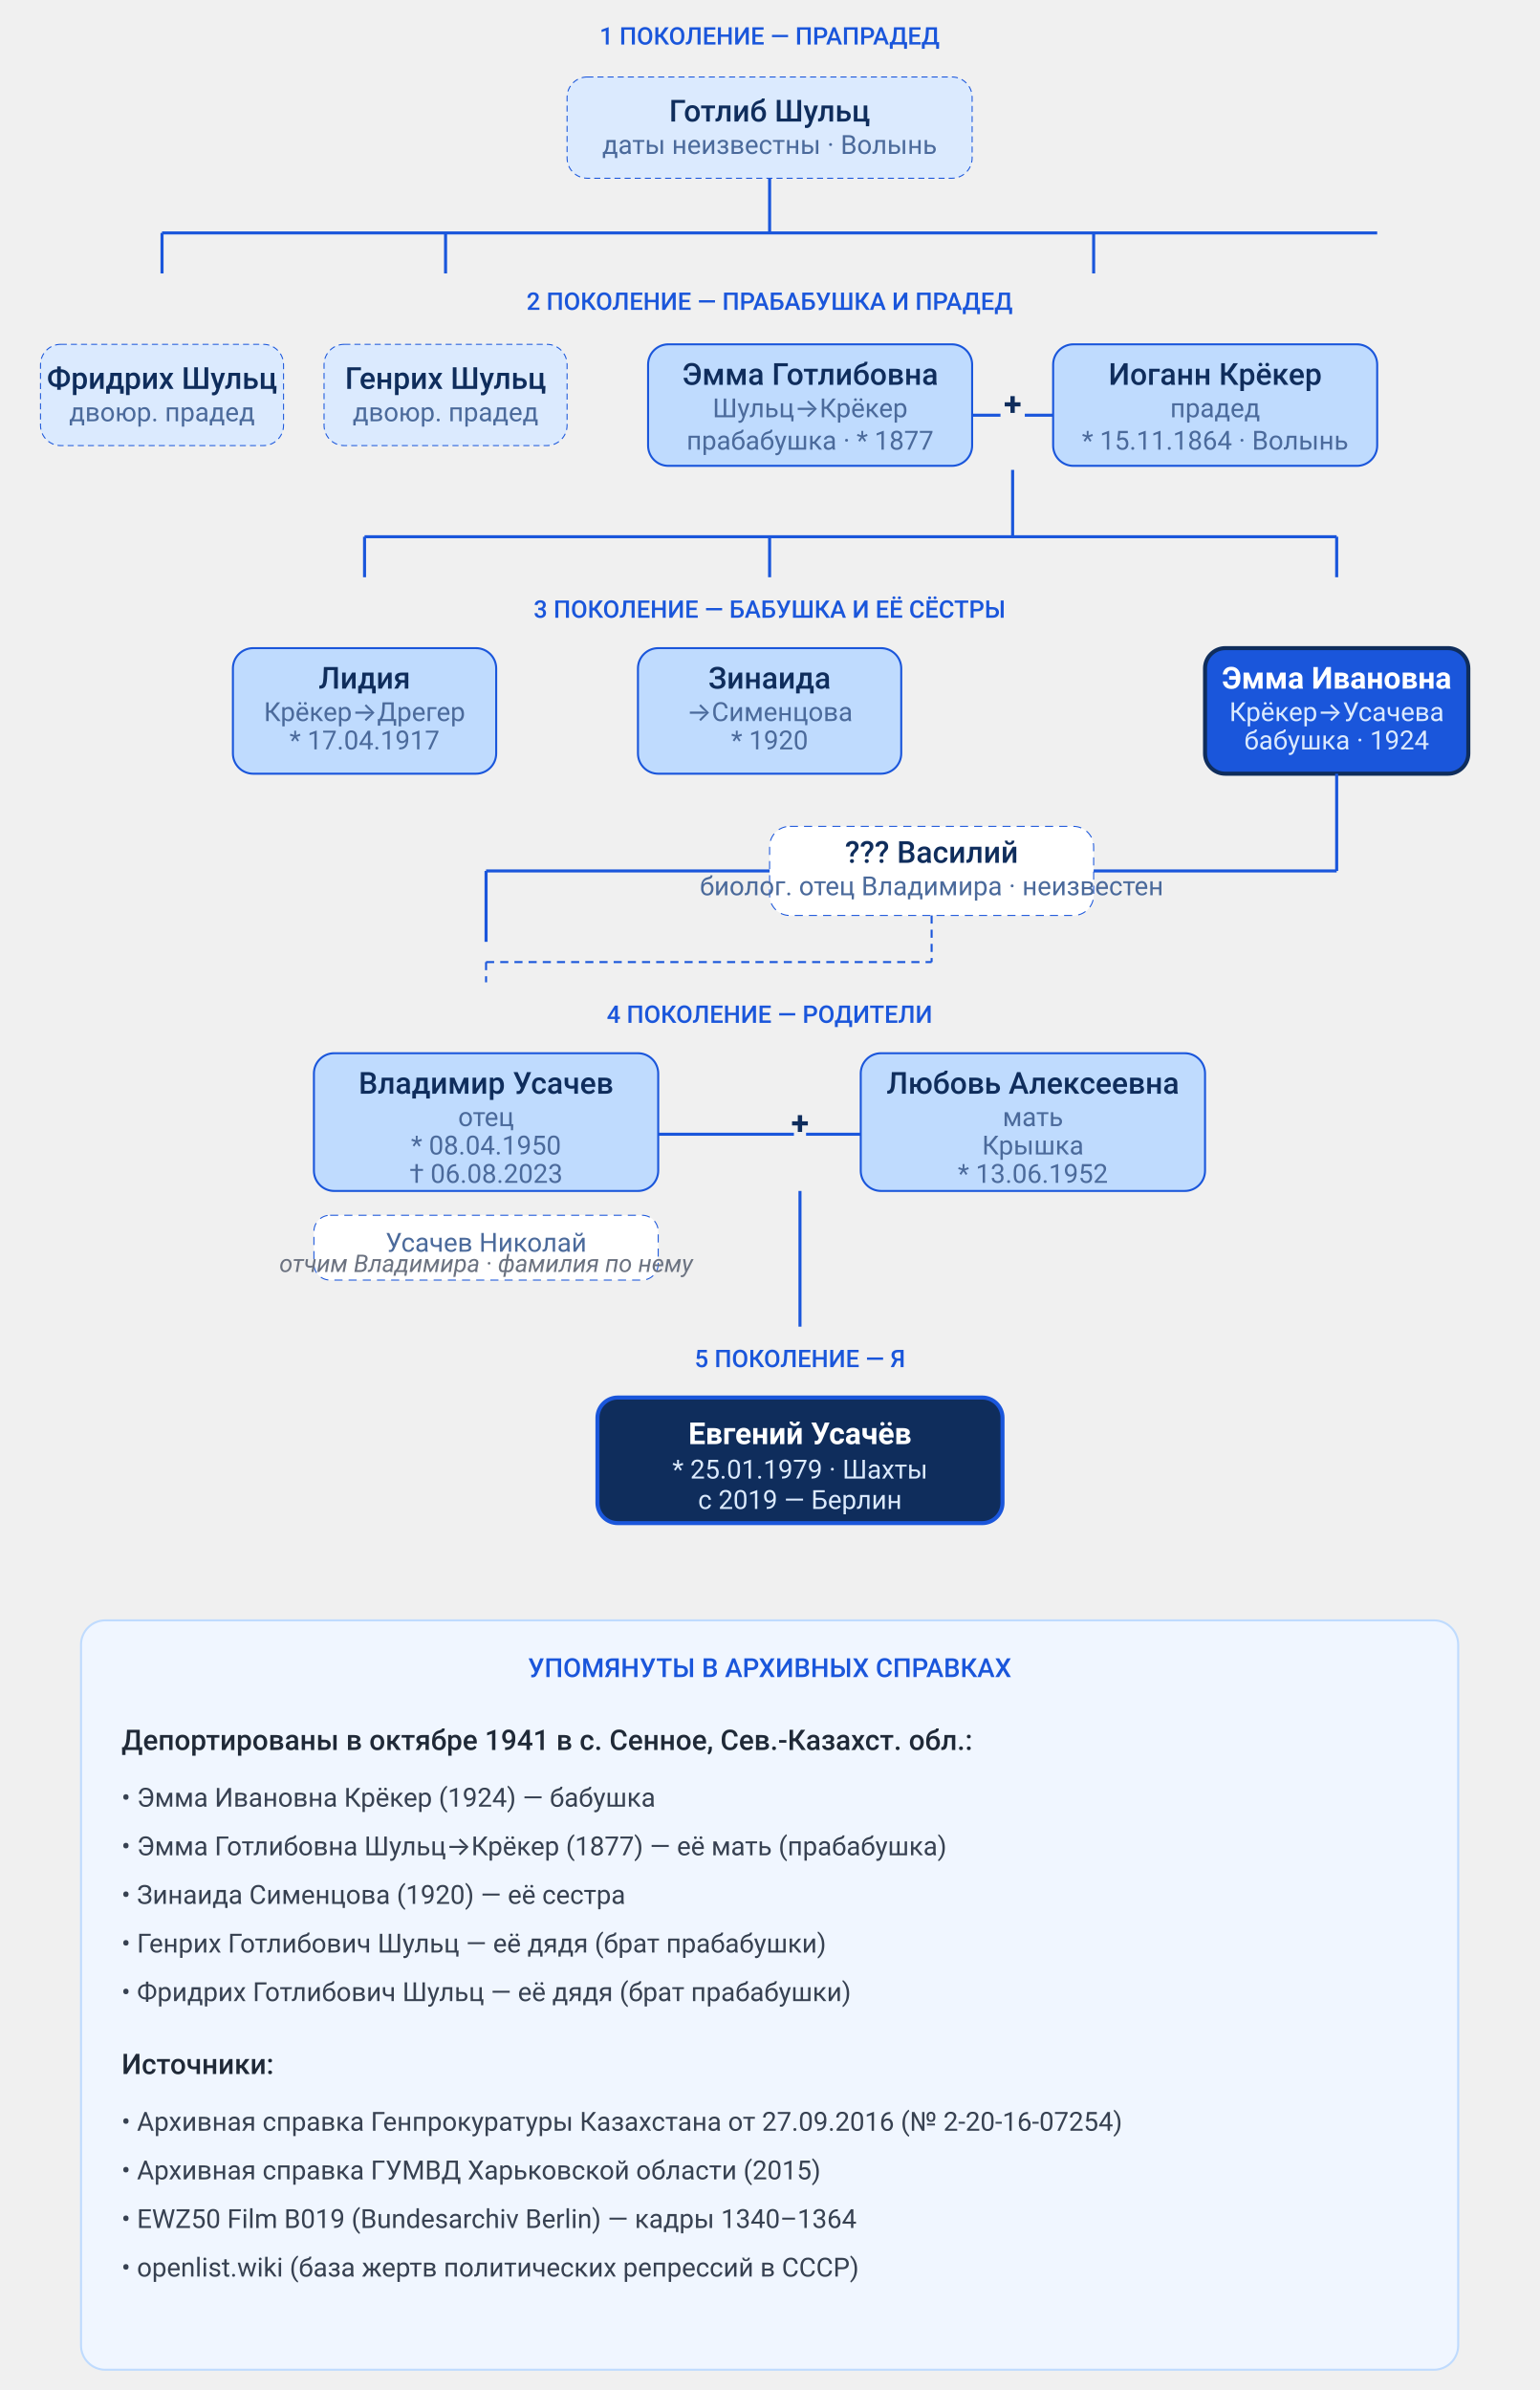
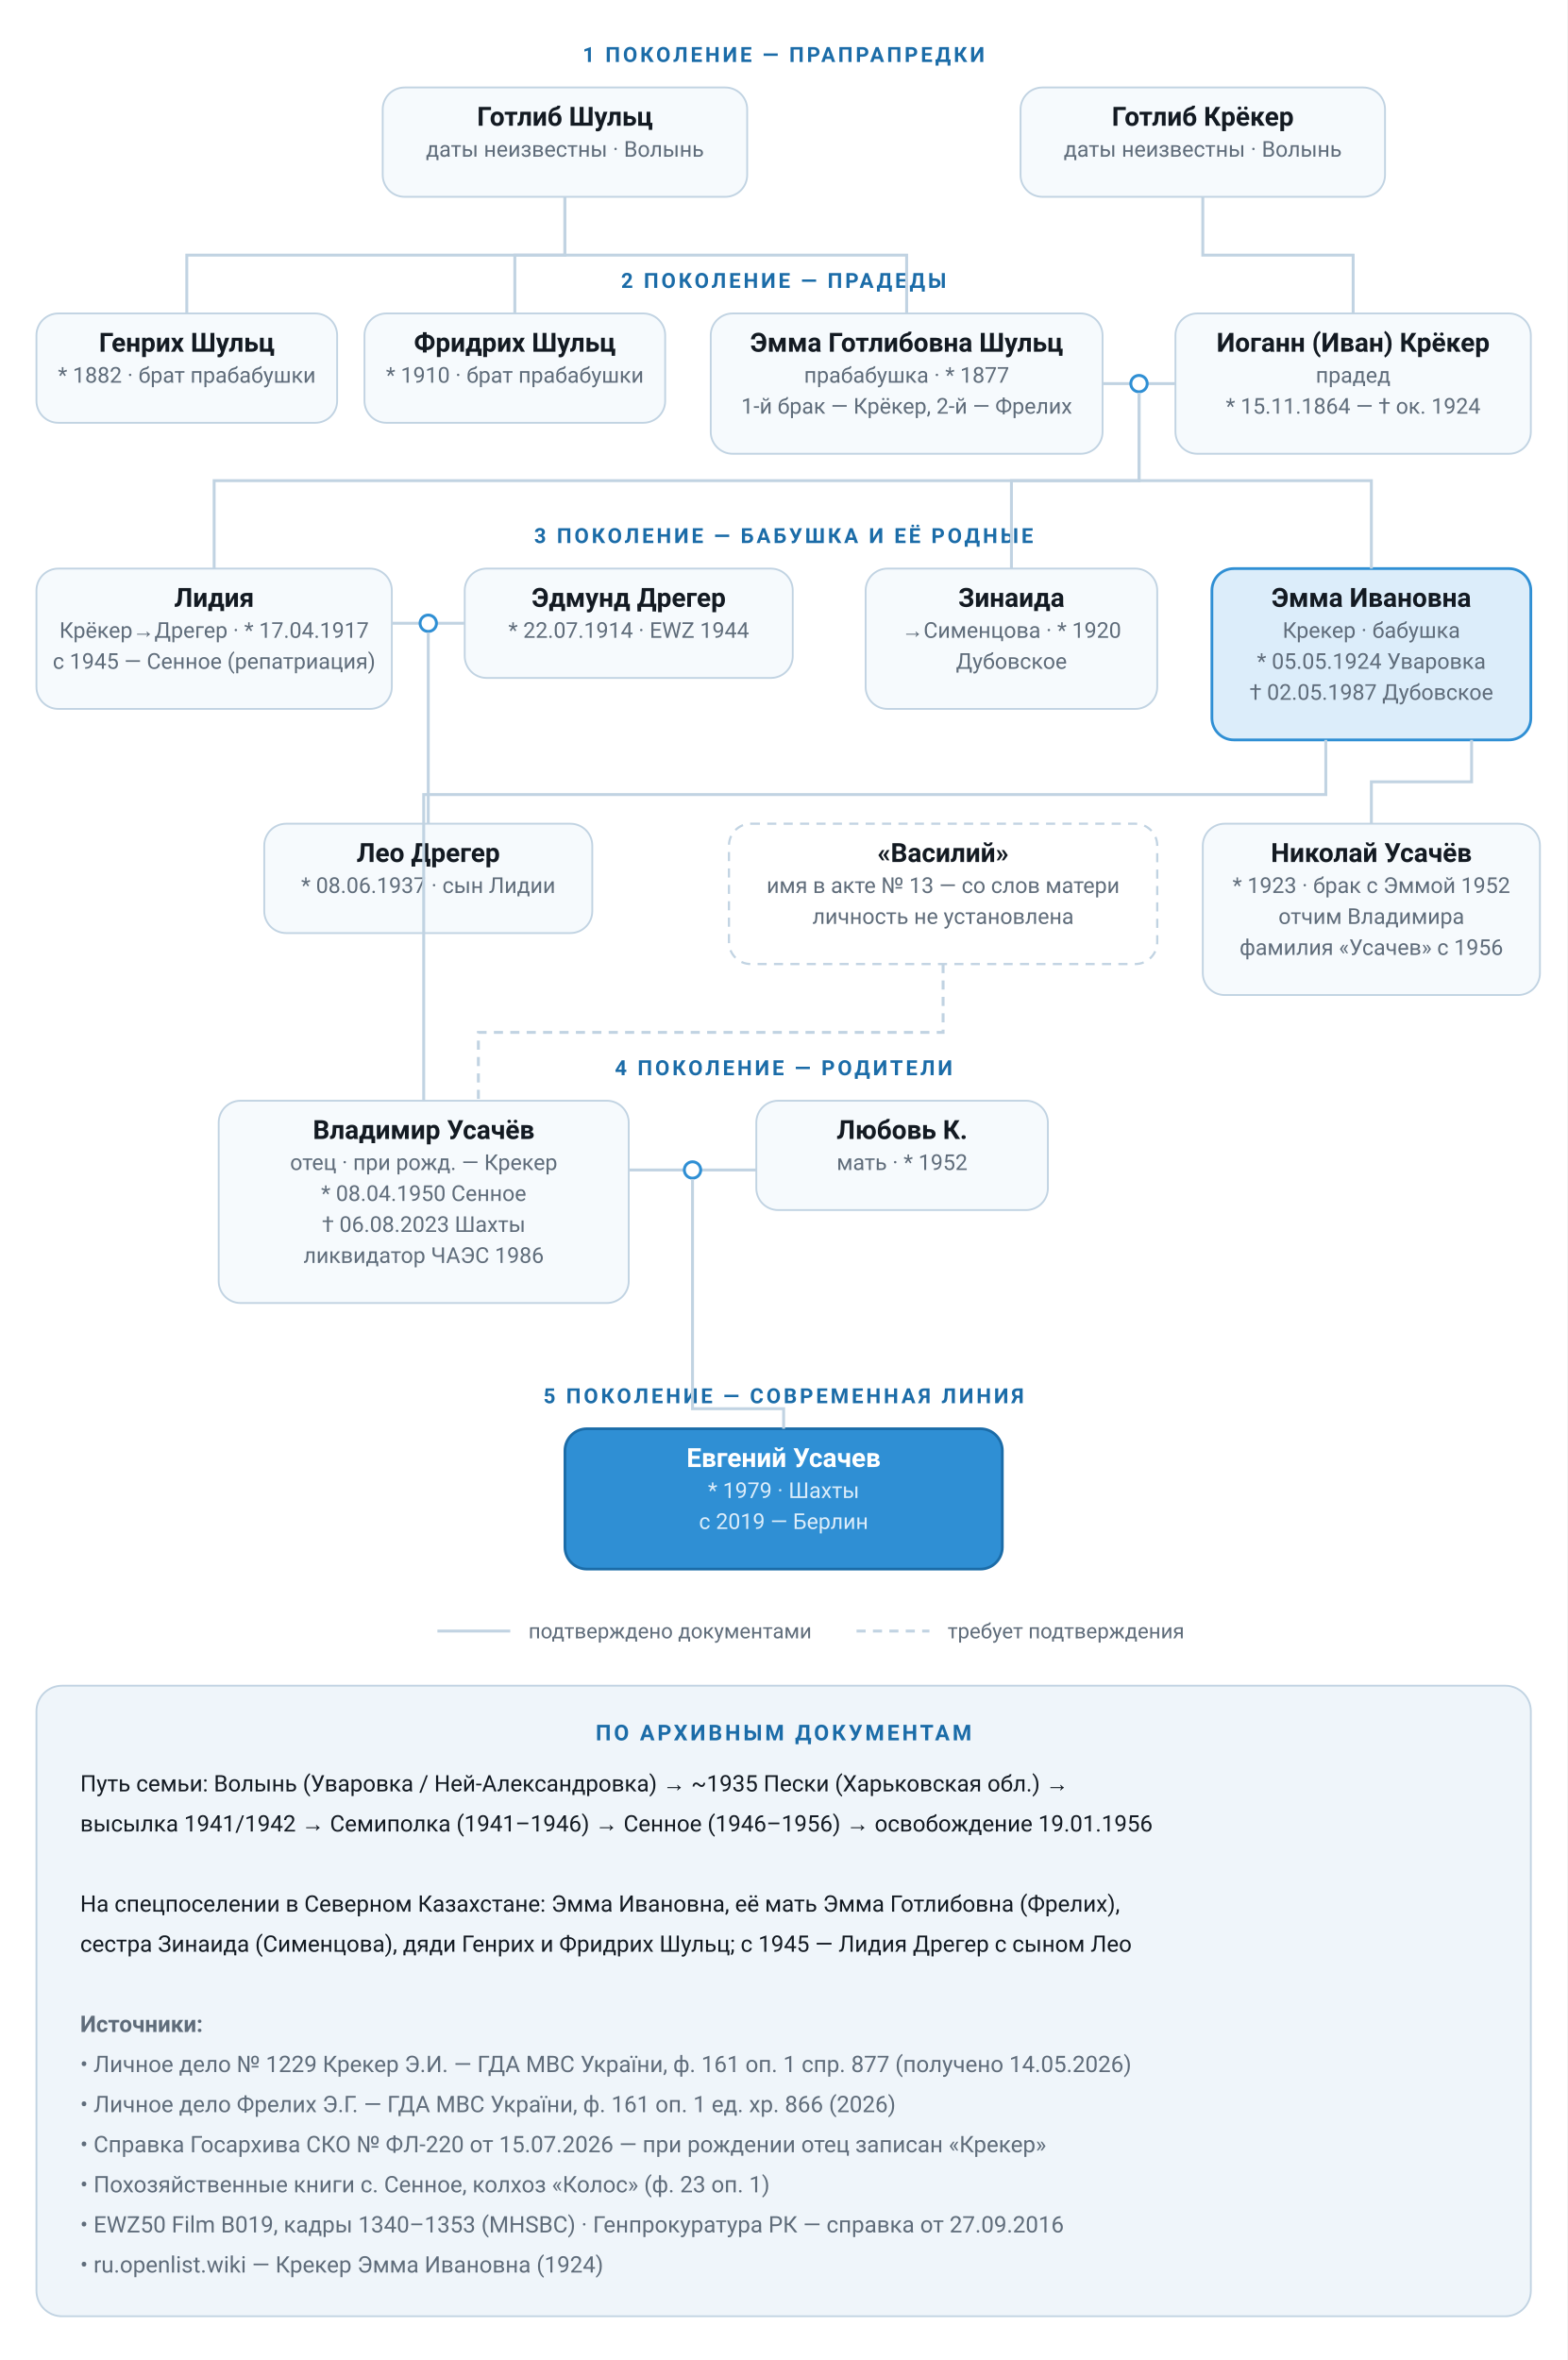
- <svg xmlns="http://www.w3.org/2000/svg" width="100%" viewBox="0 0 760 1180" role="img" font-family="-apple-system, BlinkMacSystemFont, &quot;Segoe UI&quot;, Roboto, sans-serif">
-   <style>
-   .lbl-gen { font-size: 12px; font-weight: 500; fill: #1a56db; text-anchor: middle; }
-   .name { font-size: 15px; font-weight: 500; fill: #0f2d5c; text-anchor: middle; }
-   .name-me { font-size: 15px; font-weight: 600; fill: #fff; text-anchor: middle; }
-   .name-grand { font-size: 15px; font-weight: 600; fill: #fff; text-anchor: middle; }
-   .meta { font-size: 13px; fill: #4b6a9b; text-anchor: middle; }
-   .meta-light { font-size: 13px; fill: #dbeafe; text-anchor: middle; }
-   .meta-grand { font-size: 13px; fill: #dbeafe; text-anchor: middle; }
-   .plus { font-size: 16px; font-weight: 600; fill: #0f2d5c; text-anchor: middle; }
-   .small-note { font-size: 12px; fill: #6b7280; text-anchor: middle; font-style: italic; }
-   .arch-title { font-size: 13px; font-weight: 500; fill: #1a56db; text-anchor: middle; }
-   .arch-text { font-size: 14px; fill: #1f2937; }
-   .arch-line { font-size: 13px; fill: #374151; }
-   .ancestor-box { fill: #dbeafe; stroke: #1a56db; stroke-width: 0.5; stroke-dasharray: 3,2; }
-   .person-box { fill: #bfdbfe; stroke: #1a56db; stroke-width: 1; }
-   .grand-box { fill: #1a56db; stroke: #0f2d5c; stroke-width: 2; }
-   .me-box { fill: #0f2d5c; stroke: #1a56db; stroke-width: 2; }
-   .unknown-box { fill: #fff; stroke: #1a56db; stroke-width: 0.5; stroke-dasharray: 4,3; }
-   .conn { stroke: #1a56db; stroke-width: 1.5; fill: none; }
-   .conn-dash { stroke: #1a56db; stroke-width: 1; fill: none; stroke-dasharray: 4,3; }
- </style>
-   <text x="380" y="22" class="lbl-gen">1 ПОКОЛЕНИЕ — ПРАПРАДЕД</text>
-   <rect x="280" y="38" width="200" height="50" rx="10" class="ancestor-box" />
-   <text x="380" y="60" class="name">Готлиб Шульц</text>
-   <text x="380" y="76" class="meta">даты неизвестны · Волынь</text>
-   <line x1="380" y1="88" x2="380" y2="115" class="conn" />
-   <line x1="80" y1="115" x2="680" y2="115" class="conn" />
-   <line x1="80" y1="115" x2="80" y2="135" class="conn" />
-   <line x1="220" y1="115" x2="220" y2="135" class="conn" />
-   <line x1="540" y1="115" x2="540" y2="135" class="conn" />
-   <text x="380" y="153" class="lbl-gen">2 ПОКОЛЕНИЕ — ПРАБАБУШКА И ПРАДЕД</text>
-   <rect x="20" y="170" width="120" height="50" rx="10" class="ancestor-box" />
-   <text x="80" y="192" class="name">Фридрих Шульц</text>
-   <text x="80" y="208" class="meta">двоюр. прадед</text>
-   <rect x="160" y="170" width="120" height="50" rx="10" class="ancestor-box" />
-   <text x="220" y="192" class="name">Генрих Шульц</text>
-   <text x="220" y="208" class="meta">двоюр. прадед</text>
-   <rect x="320" y="170" width="160" height="60" rx="10" class="person-box" />
-   <text x="400" y="190" class="name">Эмма Готлибовна</text>
-   <text x="400" y="206" class="meta">Шульц→Крёкер</text>
-   <text x="400" y="222" class="meta">прабабушка · * 1877</text>
-   <text x="500" y="205" class="plus">+</text>
-   <rect x="520" y="170" width="160" height="60" rx="10" class="person-box" />
-   <text x="600" y="190" class="name">Иоганн Крёкер</text>
-   <text x="600" y="206" class="meta">прадед</text>
-   <text x="600" y="222" class="meta">* 15.11.1864 · Волынь</text>
-   <line x1="480" y1="205" x2="494" y2="205" class="conn" />
-   <line x1="506" y1="205" x2="520" y2="205" class="conn" />
-   <line x1="500" y1="232" x2="500" y2="265" class="conn" />
-   <line x1="180" y1="265" x2="660" y2="265" class="conn" />
-   <line x1="180" y1="265" x2="180" y2="285" class="conn" />
-   <line x1="380" y1="265" x2="380" y2="285" class="conn" />
-   <line x1="660" y1="265" x2="660" y2="285" class="conn" />
-   <text x="380" y="305" class="lbl-gen">3 ПОКОЛЕНИЕ — БАБУШКА И ЕЁ СЁСТРЫ</text>
-   <rect x="115" y="320" width="130" height="62" rx="10" class="person-box" />
-   <text x="180" y="340" class="name">Лидия</text>
-   <text x="180" y="356" class="meta">Крёкер→Дрегер</text>
-   <text x="180" y="370" class="meta">* 17.04.1917</text>
-   <rect x="315" y="320" width="130" height="62" rx="10" class="person-box" />
-   <text x="380" y="340" class="name">Зинаида</text>
-   <text x="380" y="356" class="meta">→Сименцова</text>
-   <text x="380" y="370" class="meta">* 1920</text>
-   <rect x="595" y="320" width="130" height="62" rx="10" class="grand-box" />
-   <text x="660" y="340" class="name-grand">Эмма Ивановна</text>
-   <text x="660" y="356" class="meta-grand">Крёкер→Усачева</text>
-   <text x="660" y="370" class="meta-grand">бабушка · 1924</text>
-   <line x1="660" y1="382" x2="660" y2="430" class="conn" />
-   <line x1="240" y1="430" x2="660" y2="430" class="conn" />
-   <line x1="240" y1="430" x2="240" y2="465" class="conn" />
-   <rect x="380" y="408" width="160" height="44" rx="10" class="unknown-box" />
-   <text x="460" y="426" class="name">??? Василий</text>
-   <text x="460" y="442" class="meta">биолог. отец Владимира · неизвестен</text>
-   <line x1="460" y1="452" x2="460" y2="475" class="conn-dash" />
-   <line x1="240" y1="475" x2="460" y2="475" class="conn-dash" />
-   <line x1="240" y1="475" x2="240" y2="485" class="conn-dash" />
-   <text x="380" y="505" class="lbl-gen">4 ПОКОЛЕНИЕ — РОДИТЕЛИ</text>
-   <rect x="155" y="520" width="170" height="68" rx="10" class="person-box" />
-   <text x="240" y="540" class="name">Владимир Усачев</text>
-   <text x="240" y="556" class="meta">отец</text>
-   <text x="240" y="570" class="meta">* 08.04.1950</text>
-   <text x="240" y="584" class="meta">† 06.08.2023</text>
-   <text x="395" y="560" class="plus">+</text>
-   <rect x="425" y="520" width="170" height="68" rx="10" class="person-box" />
-   <text x="510" y="540" class="name">Любовь Алексеевна</text>
-   <text x="510" y="556" class="meta">мать</text>
-   <text x="510" y="570" class="meta">Крышка</text>
-   <text x="510" y="584" class="meta">* 13.06.1952</text>
-   <line x1="325" y1="560" x2="392" y2="560" class="conn" />
-   <line x1="398" y1="560" x2="425" y2="560" class="conn" />
-   <rect x="155" y="600" width="170" height="32" rx="8" class="unknown-box" />
-   <text x="240" y="618" class="meta">Усачев Николай</text>
-   <text x="240" y="628" class="small-note">отчим Владимира · фамилия по нему</text>
-   <line x1="395" y1="588" x2="395" y2="655" class="conn" />
-   <text x="395" y="675" class="lbl-gen">5 ПОКОЛЕНИЕ — Я</text>
-   <rect x="295" y="690" width="200" height="62" rx="10" class="me-box" />
-   <text x="395" y="713" class="name-me">Евгений Усачёв</text>
-   <text x="395" y="730" class="meta-light">* 25.01.1979 · Шахты</text>
-   <text x="395" y="745" class="meta-light">с 2019 — Берлин</text>
-   <rect x="40" y="800" width="680" height="370" rx="12" fill="#f0f6ff" stroke="#bfdbfe" stroke-width="1" />
-   <text x="380" y="828" class="arch-title">УПОМЯНУТЫ В АРХИВНЫХ СПРАВКАХ</text>
-   <text x="60" y="864" class="arch-text" font-weight="500">Депортированы в октябре 1941 в с. Сенное, Сев.-Казахст. обл.:</text>
-   <text x="60" y="892" class="arch-line">• Эмма Ивановна Крёкер (1924) — бабушка</text>
-   <text x="60" y="916" class="arch-line">• Эмма Готлибовна Шульц→Крёкер (1877) — её мать (прабабушка)</text>
-   <text x="60" y="940" class="arch-line">• Зинаида Сименцова (1920) — её сестра</text>
-   <text x="60" y="964" class="arch-line">• Генрих Готлибович Шульц — её дядя (брат прабабушки)</text>
-   <text x="60" y="988" class="arch-line">• Фридрих Готлибович Шульц — её дядя (брат прабабушки)</text>
-   <text x="60" y="1024" class="arch-text" font-weight="500">Источники:</text>
-   <text x="60" y="1052" class="arch-line">• Архивная справка Генпрокуратуры Казахстана от 27.09.2016 (№ 2-20-16-07254)</text>
-   <text x="60" y="1076" class="arch-line">• Архивная справка ГУМВД Харьковской области (2015)</text>
-   <text x="60" y="1100" class="arch-line">• EWZ50 Film B019 (Bundesarchiv Berlin) — кадры 1340–1364</text>
-   <text x="60" y="1124" class="arch-line">• openlist.wiki (база жертв политических репрессий в СССР)</text>
+ <svg xmlns="http://www.w3.org/2000/svg" width="100%" viewBox="0 0 860 1295" role="img" font-family="-apple-system, BlinkMacSystemFont, 'Segoe UI', Roboto, 'Helvetica Neue', Arial, sans-serif">
+   <rect x="0" y="0" width="860" height="1295" fill="#ffffff" />
+   <text x="430" y="34" text-anchor="middle" font-size="11.5" font-weight="700" letter-spacing="1.5" fill="#1b6ca8">1 ПОКОЛЕНИЕ — ПРАПРАПРЕДКИ</text>
+   <rect x="210" y="48" width="200" height="60" rx="12" fill="#f6fafd" stroke="#c1d3e2" stroke-width="1" />
+   <text x="310" y="69" text-anchor="middle" font-size="14.5" font-weight="600" fill="#131a22">Готлиб Шульц</text>
+   <text x="310" y="86" text-anchor="middle" font-size="12" fill="#5f6c7a">даты неизвестны · Волынь</text>
+   <rect x="560" y="48" width="200" height="60" rx="12" fill="#f6fafd" stroke="#c1d3e2" stroke-width="1" />
+   <text x="660" y="69" text-anchor="middle" font-size="14.5" font-weight="600" fill="#131a22">Готлиб Крёкер</text>
+   <text x="660" y="86" text-anchor="middle" font-size="12" fill="#5f6c7a">даты неизвестны · Волынь</text>
+   <text x="430" y="158" text-anchor="middle" font-size="11.5" font-weight="700" letter-spacing="1.5" fill="#1b6ca8">2 ПОКОЛЕНИЕ — ПРАДЕДЫ</text>
+   <rect x="20" y="172" width="165" height="60" rx="12" fill="#f6fafd" stroke="#c1d3e2" stroke-width="1" />
+   <text x="102.5" y="193" text-anchor="middle" font-size="14.5" font-weight="600" fill="#131a22">Генрих Шульц</text>
+   <text x="102.5" y="210" text-anchor="middle" font-size="12" fill="#5f6c7a">* 1882 · брат прабабушки</text>
+   <rect x="200" y="172" width="165" height="60" rx="12" fill="#f6fafd" stroke="#c1d3e2" stroke-width="1" />
+   <text x="282.5" y="193" text-anchor="middle" font-size="14.5" font-weight="600" fill="#131a22">Фридрих Шульц</text>
+   <text x="282.5" y="210" text-anchor="middle" font-size="12" fill="#5f6c7a">* 1910 · брат прабабушки</text>
+   <rect x="390" y="172" width="215" height="77" rx="12" fill="#f6fafd" stroke="#c1d3e2" stroke-width="1" />
+   <text x="497.5" y="193" text-anchor="middle" font-size="14.5" font-weight="600" fill="#131a22">Эмма Готлибовна Шульц</text>
+   <text x="497.5" y="210" text-anchor="middle" font-size="12" fill="#5f6c7a">прабабушка · * 1877</text>
+   <text x="497.5" y="227" text-anchor="middle" font-size="12" fill="#5f6c7a">1-й брак — Крёкер, 2-й — Фрелих</text>
+   <rect x="645" y="172" width="195" height="77" rx="12" fill="#f6fafd" stroke="#c1d3e2" stroke-width="1" />
+   <text x="742.5" y="193" text-anchor="middle" font-size="14.5" font-weight="600" fill="#131a22">Иоганн (Иван) Крёкер</text>
+   <text x="742.5" y="210" text-anchor="middle" font-size="12" fill="#5f6c7a">прадед</text>
+   <text x="742.5" y="227" text-anchor="middle" font-size="12" fill="#5f6c7a">* 15.11.1864 — † ок. 1924</text>
+   <path d="M 310 108 V 140 H 102.5 V 172" stroke="#c1d3e2" stroke-width="1.6" fill="none" />
+   <path d="M 310 108 V 140 H 282.5 V 172" stroke="#c1d3e2" stroke-width="1.6" fill="none" />
+   <path d="M 310 108 V 140 H 497.5 V 172" stroke="#c1d3e2" stroke-width="1.6" fill="none" />
+   <path d="M 660 108 V 140 H 742.5 V 172" stroke="#c1d3e2" stroke-width="1.6" fill="none" />
+   <path d="M 605 210.5 L 645 210.5" stroke="#c1d3e2" stroke-width="1.6" fill="none" />
+   <circle cx="625" cy="210.5" r="4.5" fill="#ffffff" stroke="#2f8fd4" stroke-width="1.6" />
+   <text x="430" y="298" text-anchor="middle" font-size="11.5" font-weight="700" letter-spacing="1.5" fill="#1b6ca8">3 ПОКОЛЕНИЕ — БАБУШКА И ЕЁ РОДНЫЕ</text>
+   <rect x="20" y="312" width="195" height="77" rx="12" fill="#f6fafd" stroke="#c1d3e2" stroke-width="1" />
+   <text x="117.5" y="333" text-anchor="middle" font-size="14.5" font-weight="600" fill="#131a22">Лидия</text>
+   <text x="117.5" y="350" text-anchor="middle" font-size="12" fill="#5f6c7a">Крёкер→Дрегер · * 17.04.1917</text>
+   <text x="117.5" y="367" text-anchor="middle" font-size="12" fill="#5f6c7a">с 1945 — Сенное (репатриация)</text>
+   <rect x="255" y="312" width="180" height="60" rx="12" fill="#f6fafd" stroke="#c1d3e2" stroke-width="1" />
+   <text x="345" y="333" text-anchor="middle" font-size="14.5" font-weight="600" fill="#131a22">Эдмунд Дрегер</text>
+   <text x="345" y="350" text-anchor="middle" font-size="12" fill="#5f6c7a">* 22.07.1914 · EWZ 1944</text>
+   <rect x="475" y="312" width="160" height="77" rx="12" fill="#f6fafd" stroke="#c1d3e2" stroke-width="1" />
+   <text x="555" y="333" text-anchor="middle" font-size="14.5" font-weight="600" fill="#131a22">Зинаида</text>
+   <text x="555" y="350" text-anchor="middle" font-size="12" fill="#5f6c7a">→Сименцова · * 1920</text>
+   <text x="555" y="367" text-anchor="middle" font-size="12" fill="#5f6c7a">Дубовское</text>
+   <rect x="665" y="312" width="175" height="94" rx="12" fill="#dcedfa" stroke="#2f8fd4" stroke-width="1.5" />
+   <text x="752.5" y="333" text-anchor="middle" font-size="14.5" font-weight="600" fill="#131a22">Эмма Ивановна</text>
+   <text x="752.5" y="350" text-anchor="middle" font-size="12" fill="#5f6c7a">Крекер · бабушка</text>
+   <text x="752.5" y="367" text-anchor="middle" font-size="12" fill="#5f6c7a">* 05.05.1924 Уваровка</text>
+   <text x="752.5" y="384" text-anchor="middle" font-size="12" fill="#5f6c7a">† 02.05.1987 Дубовское</text>
+   <path d="M 625 215.5 V 263.75 H 117.5 V 312" stroke="#c1d3e2" stroke-width="1.6" fill="none" />
+   <path d="M 625 215.5 V 263.75 H 555 V 312" stroke="#c1d3e2" stroke-width="1.6" fill="none" />
+   <path d="M 625 215.5 V 263.75 H 752.5 V 312" stroke="#c1d3e2" stroke-width="1.6" fill="none" />
+   <path d="M 215 342 L 255 342" stroke="#c1d3e2" stroke-width="1.6" fill="none" />
+   <circle cx="235" cy="342" r="4.5" fill="#ffffff" stroke="#2f8fd4" stroke-width="1.6" />
+   <rect x="145" y="452" width="180" height="60" rx="12" fill="#f6fafd" stroke="#c1d3e2" stroke-width="1" />
+   <text x="235" y="473" text-anchor="middle" font-size="14.5" font-weight="600" fill="#131a22">Лео Дрегер</text>
+   <text x="235" y="490" text-anchor="middle" font-size="12" fill="#5f6c7a">* 08.06.1937 · сын Лидии</text>
+   <path d="M 235 347 L 235 452" stroke="#c1d3e2" stroke-width="1.6" fill="none" />
+   <rect x="400" y="452" width="235" height="77" rx="12" fill="#ffffff" stroke="#c1d3e2" stroke-width="1.2" stroke-dasharray="5,4" />
+   <text x="517.5" y="473" text-anchor="middle" font-size="14.5" font-weight="600" fill="#131a22">«Василий»</text>
+   <text x="517.5" y="490" text-anchor="middle" font-size="12" fill="#5f6c7a">имя в акте № 13 — со слов матери</text>
+   <text x="517.5" y="507" text-anchor="middle" font-size="12" fill="#5f6c7a">личность не установлена</text>
+   <rect x="660" y="452" width="185" height="94" rx="12" fill="#f6fafd" stroke="#c1d3e2" stroke-width="1" />
+   <text x="752.5" y="473" text-anchor="middle" font-size="14.5" font-weight="600" fill="#131a22">Николай Усачёв</text>
+   <text x="752.5" y="490" text-anchor="middle" font-size="12" fill="#5f6c7a">* 1923 · брак с Эммой 1952</text>
+   <text x="752.5" y="507" text-anchor="middle" font-size="12" fill="#5f6c7a">отчим Владимира</text>
+   <text x="752.5" y="524" text-anchor="middle" font-size="12" fill="#5f6c7a">фамилия «Усачев» с 1956</text>
+   <path d="M 807.5 406 V 429 H 752.5 V 452" stroke="#c1d3e2" stroke-width="1.6" fill="none" />
+   <text x="430" y="590" text-anchor="middle" font-size="11.5" font-weight="700" letter-spacing="1.5" fill="#1b6ca8">4 ПОКОЛЕНИЕ — РОДИТЕЛИ</text>
+   <rect x="120" y="604" width="225" height="111" rx="12" fill="#f6fafd" stroke="#c1d3e2" stroke-width="1" />
+   <text x="232.5" y="625" text-anchor="middle" font-size="14.5" font-weight="600" fill="#131a22">Владимир Усачёв</text>
+   <text x="232.5" y="642" text-anchor="middle" font-size="12" fill="#5f6c7a">отец · при рожд. — Крекер</text>
+   <text x="232.5" y="659" text-anchor="middle" font-size="12" fill="#5f6c7a">* 08.04.1950 Сенное</text>
+   <text x="232.5" y="676" text-anchor="middle" font-size="12" fill="#5f6c7a">† 06.08.2023 Шахты</text>
+   <text x="232.5" y="693" text-anchor="middle" font-size="12" fill="#5f6c7a">ликвидатор ЧАЭС 1986</text>
+   <rect x="415" y="604" width="160" height="60" rx="12" fill="#f6fafd" stroke="#c1d3e2" stroke-width="1" />
+   <text x="495" y="625" text-anchor="middle" font-size="14.5" font-weight="600" fill="#131a22">Любовь К.</text>
+   <text x="495" y="642" text-anchor="middle" font-size="12" fill="#5f6c7a">мать · * 1952</text>
+   <path d="M 727.5 406 V 436 H 232.5 V 604" stroke="#c1d3e2" stroke-width="1.6" fill="none" />
+   <path d="M 517.5 529 V 566.5 H 262.5 V 604" stroke="#c1d3e2" stroke-width="1.6" fill="none" stroke-dasharray="5,4" />
+   <path d="M 345 642 L 415 642" stroke="#c1d3e2" stroke-width="1.6" fill="none" />
+   <circle cx="380" cy="642" r="4.5" fill="#ffffff" stroke="#2f8fd4" stroke-width="1.6" />
+   <text x="430" y="770" text-anchor="middle" font-size="11.5" font-weight="700" letter-spacing="1.5" fill="#1b6ca8">5 ПОКОЛЕНИЕ — СОВРЕМЕННАЯ ЛИНИЯ</text>
+   <rect x="310" y="784" width="240" height="77" rx="12" fill="#2f8fd4" stroke="#1b6ca8" stroke-width="1.5" />
+   <text x="430" y="805" text-anchor="middle" font-size="14.5" font-weight="600" fill="#ffffff">Евгений Усачев</text>
+   <text x="430" y="822" text-anchor="middle" font-size="12" fill="#dcedfa">* 1979 · Шахты</text>
+   <text x="430" y="839" text-anchor="middle" font-size="12" fill="#dcedfa">с 2019 — Берлин</text>
+   <path d="M 380 647 L 380 762" stroke="#c1d3e2" stroke-width="1.6" fill="none" />
+   <path d="M 380 762 V 773 H 430 V 784" stroke="#c1d3e2" stroke-width="1.6" fill="none" />
+   <line x1="240" y1="895" x2="280" y2="895" stroke="#c1d3e2" stroke-width="1.6" />
+   <text x="290" y="899" font-size="11.5" fill="#5f6c7a">подтверждено документами</text>
+   <line x1="470" y1="895" x2="510" y2="895" stroke="#c1d3e2" stroke-width="1.6" stroke-dasharray="5,4" />
+   <text x="520" y="899" font-size="11.5" fill="#5f6c7a">требует подтверждения</text>
+   <rect x="20" y="925" width="820" height="346" rx="14" fill="#eff5fa" stroke="#c1d3e2" stroke-width="1" />
+   <text x="430" y="955" text-anchor="middle" font-size="12" font-weight="700" letter-spacing="1.5" fill="#1b6ca8">ПО АРХИВНЫМ ДОКУМЕНТАМ</text>
+   <text x="44" y="983" font-size="12.5" fill="#131a22">Путь семьи: Волынь (Уваровка / Ней-Александровка) → ~1935 Пески (Харьковская обл.) →</text>
+   <text x="44" y="1005" font-size="12.5" fill="#131a22">высылка 1941/1942 → Семиполка (1941–1946) → Сенное (1946–1956) → освобождение 19.01.1956</text>
+   <text x="44" y="1049" font-size="12.5" fill="#131a22">На спецпоселении в Северном Казахстане: Эмма Ивановна, её мать Эмма Готлибовна (Фрелих),</text>
+   <text x="44" y="1071" font-size="12.5" fill="#131a22">сестра Зинаида (Сименцова), дяди Генрих и Фридрих Шульц; с 1945 — Лидия Дрегер с сыном Лео</text>
+   <text x="44" y="1115" font-size="12.5" font-weight="600" fill="#5f6c7a">Источники:</text>
+   <text x="44" y="1137" font-size="12.5" fill="#5f6c7a">• Личное дело № 1229 Крекер Э.И. — ГДА МВС України, ф. 161 оп. 1 спр. 877 (получено 14.05.2026)</text>
+   <text x="44" y="1159" font-size="12.5" fill="#5f6c7a">• Личное дело Фрелих Э.Г. — ГДА МВС України, ф. 161 оп. 1 ед. хр. 866 (2026)</text>
+   <text x="44" y="1181" font-size="12.5" fill="#5f6c7a">• Справка Госархива СКО № ФЛ-220 от 15.07.2026 — при рождении отец записан «Крекер»</text>
+   <text x="44" y="1203" font-size="12.5" fill="#5f6c7a">• Похозяйственные книги с. Сенное, колхоз «Колос» (ф. 23 оп. 1)</text>
+   <text x="44" y="1225" font-size="12.5" fill="#5f6c7a">• EWZ50 Film B019, кадры 1340–1353 (MHSBC) · Генпрокуратура РК — справка от 27.09.2016</text>
+   <text x="44" y="1247" font-size="12.5" fill="#5f6c7a">• ru.openlist.wiki — Крекер Эмма Ивановна (1924)</text>
</svg>
